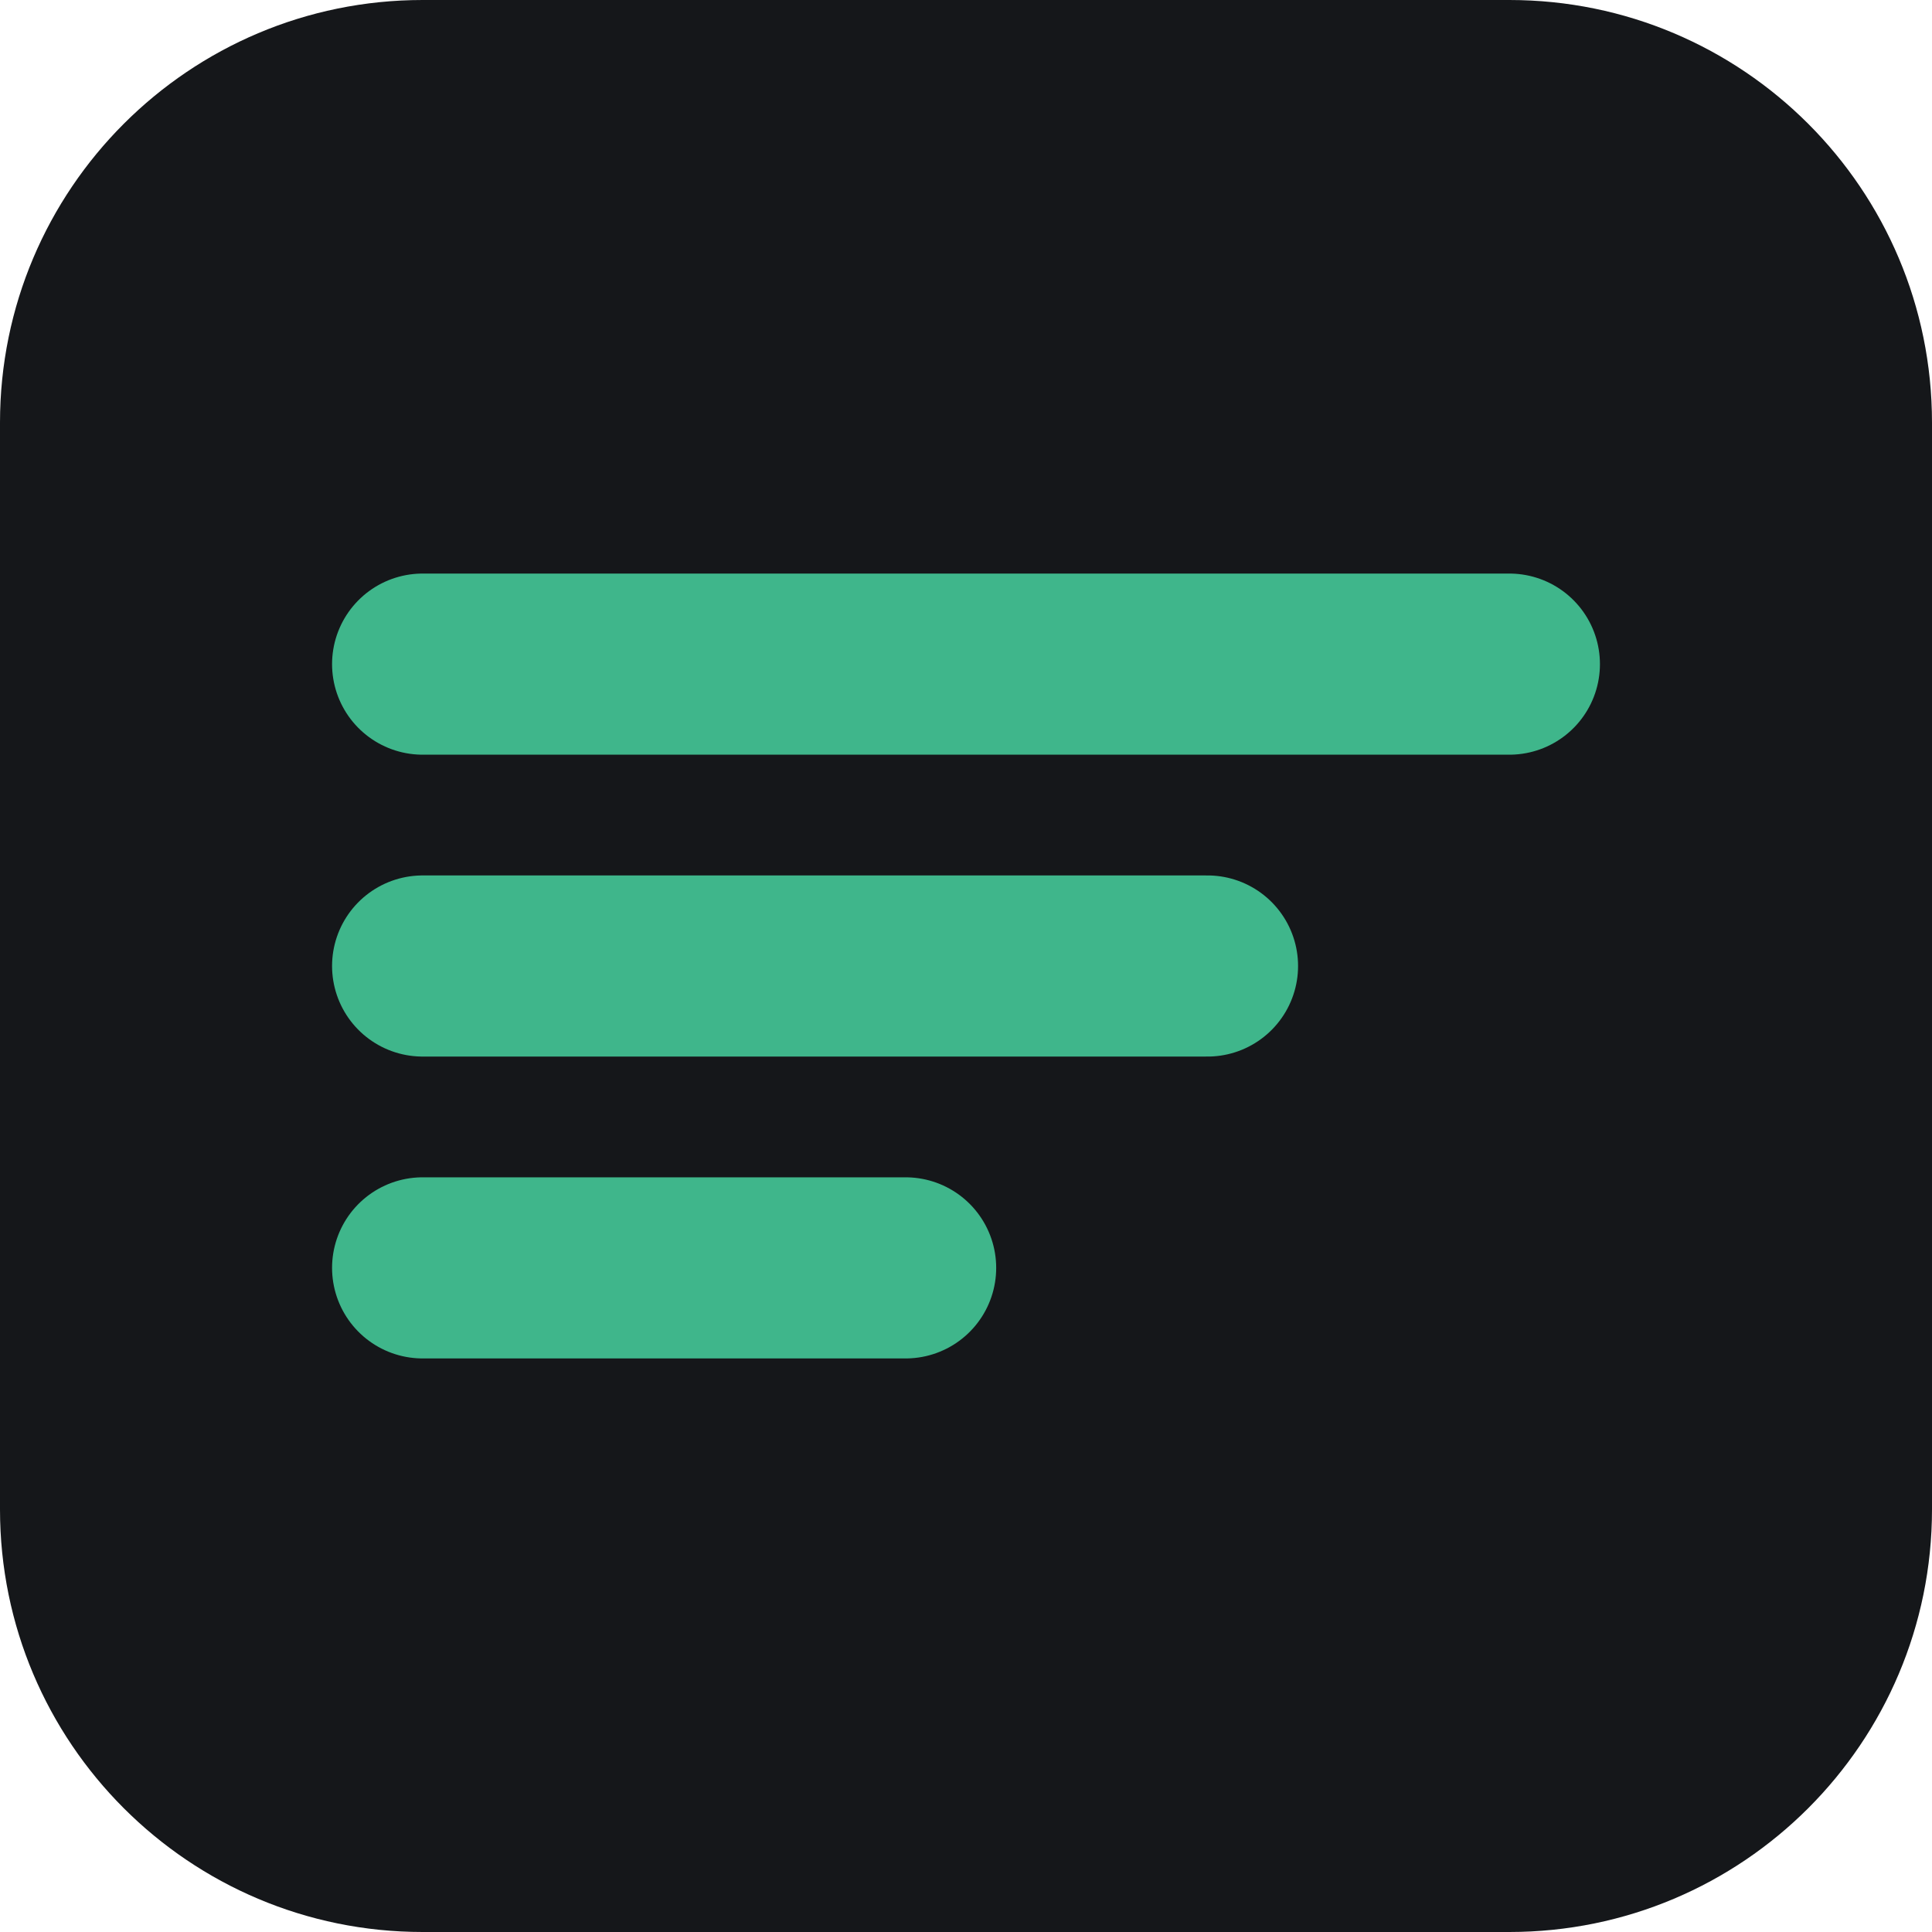
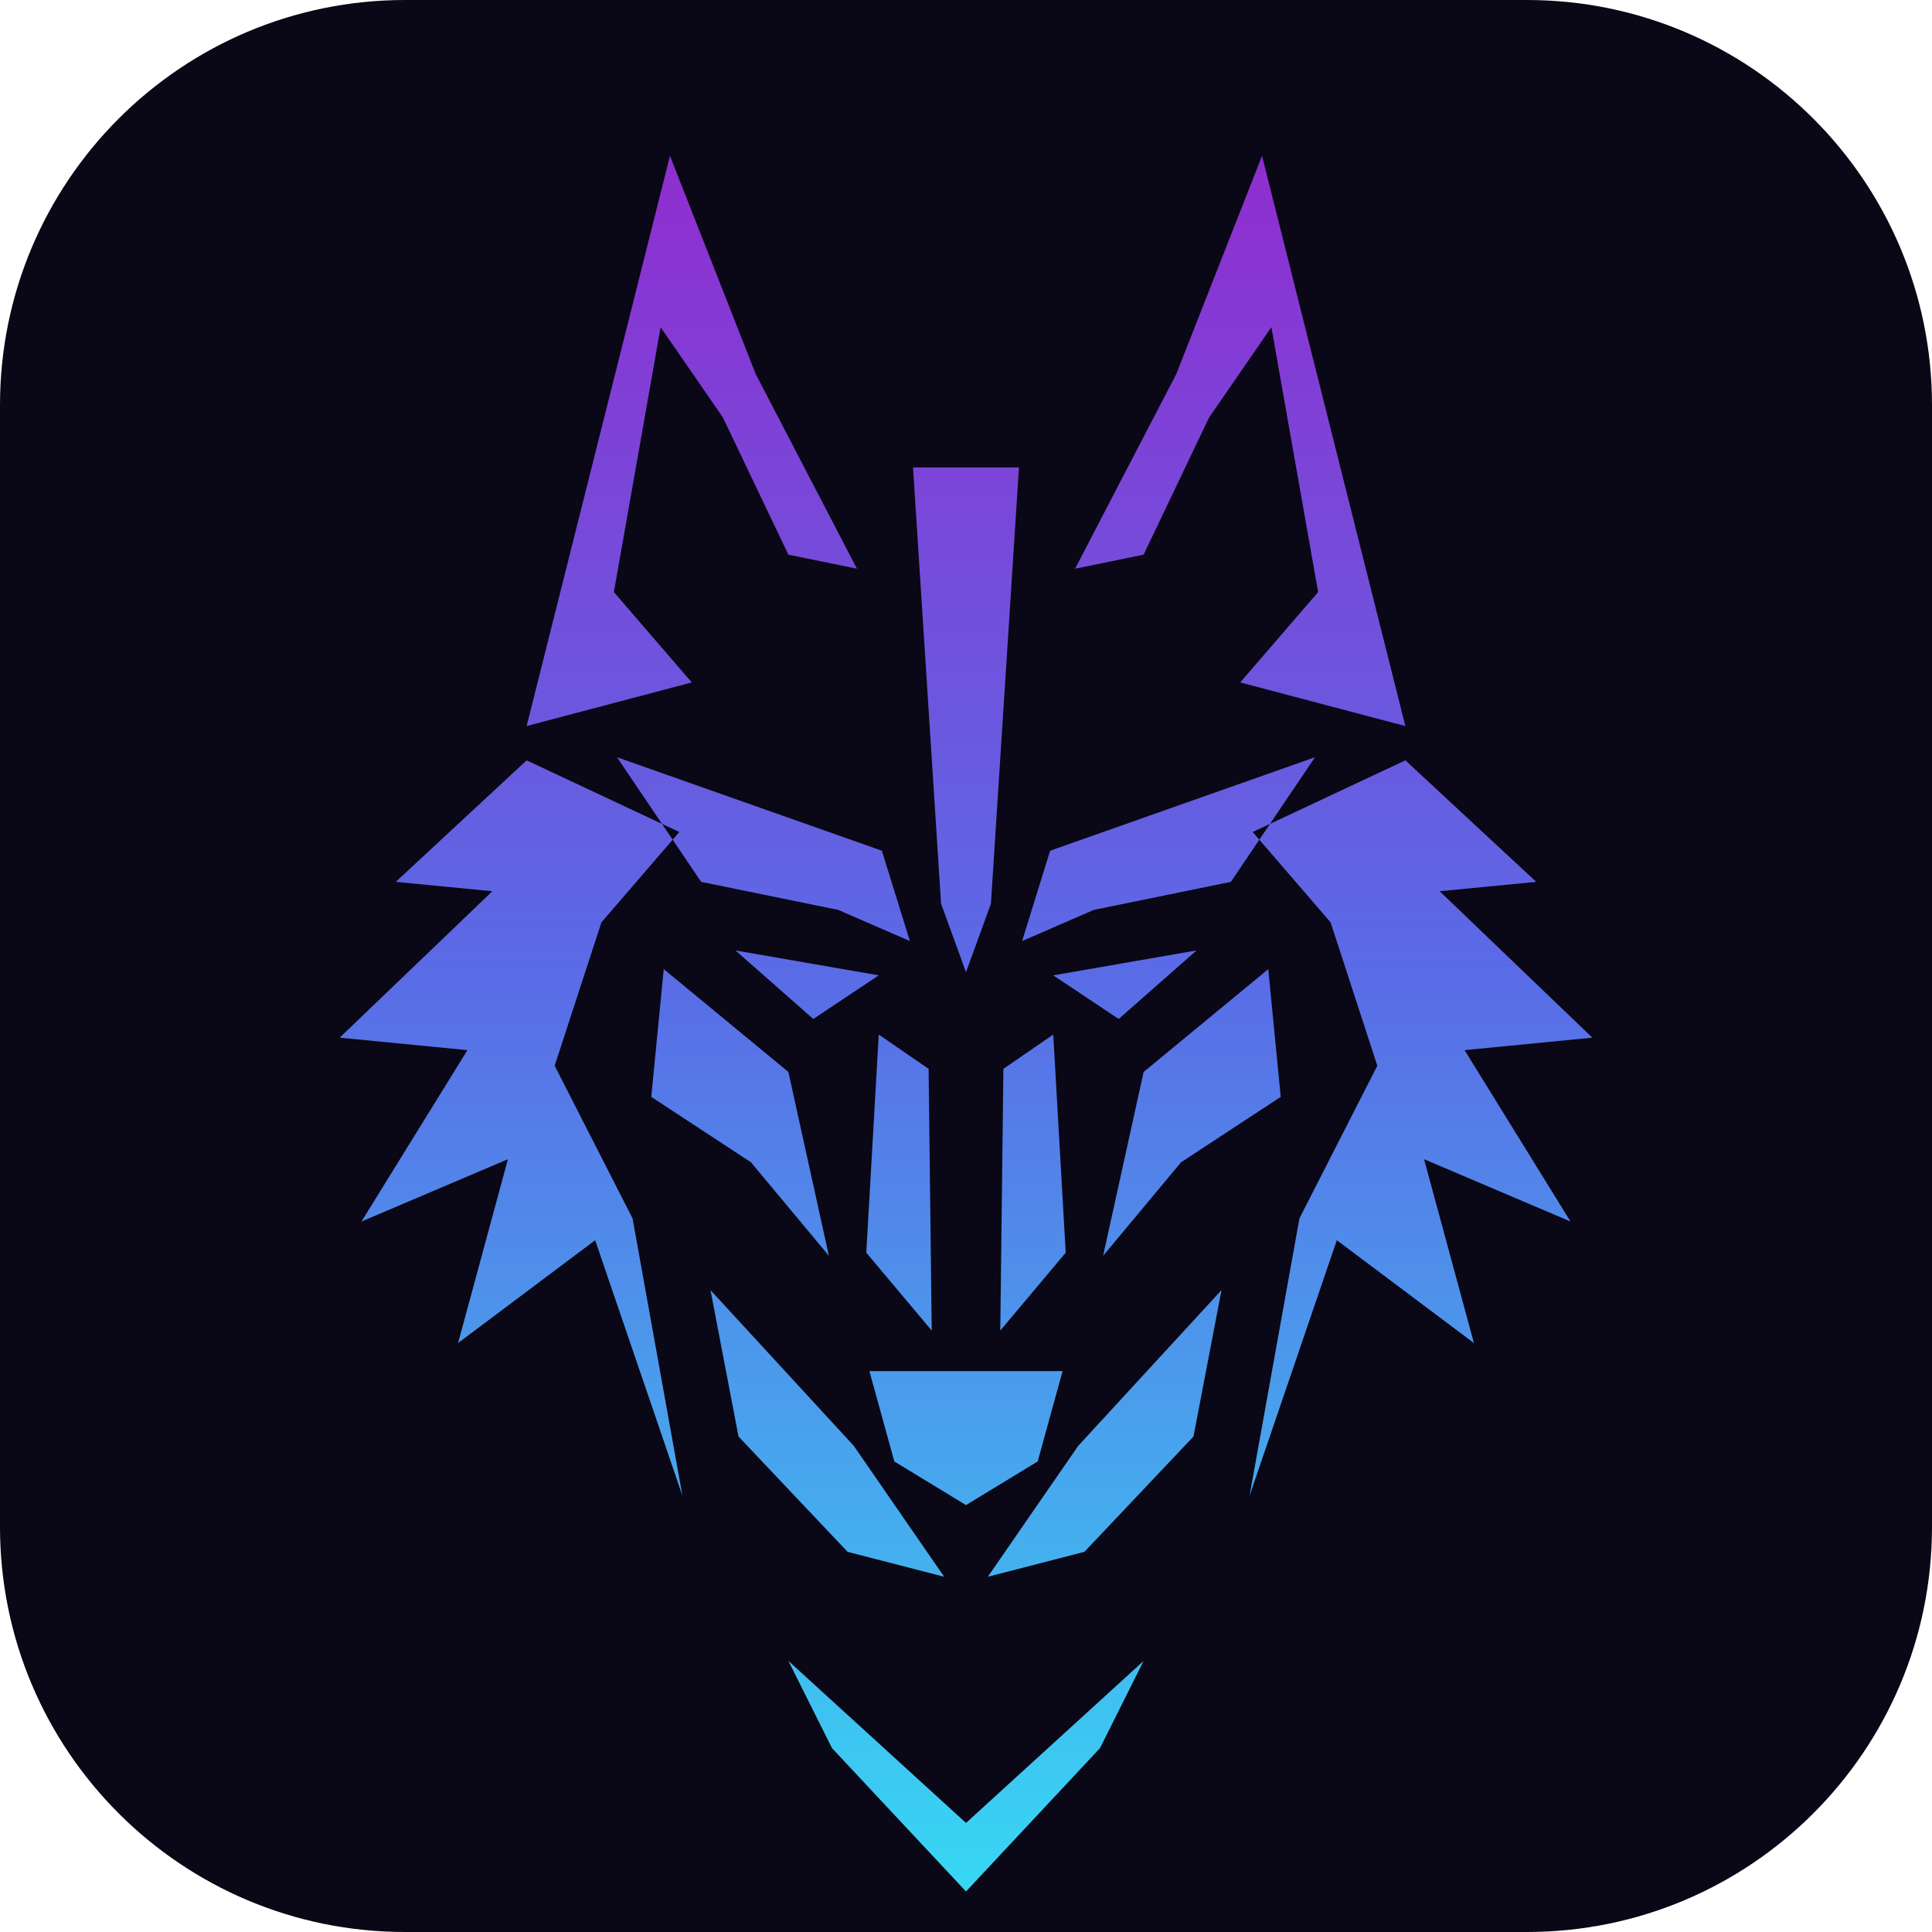
- <svg xmlns="http://www.w3.org/2000/svg" viewBox="0 0 32 32">
-   <rect width="32" height="32" rx="7" fill="#15171A" />
-   <path d="M7 11h18M7 16h13M7 21h8" stroke="#3FB68B" stroke-width="3" stroke-linecap="round" />
+ <svg xmlns="http://www.w3.org/2000/svg" viewBox="-12 -2 124 124">
+   <defs>
+     <linearGradient id="g" x1="0" y1="10" x2="0" y2="122" gradientUnits="userSpaceOnUse">
+       <stop offset="0" stop-color="#8e2fd0" />
+       <stop offset=".45" stop-color="#5a6be6" />
+       <stop offset="1" stop-color="#36dcf4" />
+     </linearGradient>
+   </defs>
+   <rect x="-12" y="-2" width="124" height="124" rx="26" fill="#0a0716" />
+   <g fill="url(#g)">
+     <path d="M31 8 L36.5 22 L43 34.5 L38.6 33.6 L34.4 24.8 L30.4 19 L27.4 36 L32.4 41.8 L21.8 44.6 Z M21.8 46.8 L13.4 54.6 L19.6 55.2 L9.8 64.6 L18 65.4 L11.2 76.4 L20.6 72.4 L17.4 84.2 L26.2 77.6 L31.8 94 L28.6 76.2 L23.6 66.4 L26.6 57.2 L31.6 51.4 Z M27.6 46.6 L44.6 52.6 L46.4 58.4 L41.8 56.4 L33 54.6 Z M35.2 59 L44.4 60.6 L40.2 63.4 Z M30.6 60.2 L38.6 66.8 L41.2 78.6 L36.2 72.6 L29.8 68.4 Z M44.4 64.4 L47.6 66.6 L47.8 83.4 L43.6 78.4 Z M33.6 80.8 L42.8 90.8 L48.6 99.2 L42.4 97.6 L35.4 90.2 Z" />
+     <path transform="translate(100 0) scale(-1 1)" d="M31 8 L36.5 22 L43 34.5 L38.6 33.6 L34.4 24.8 L30.4 19 L27.4 36 L32.4 41.8 L21.8 44.6 Z M21.8 46.8 L13.4 54.6 L19.6 55.2 L9.8 64.6 L18 65.4 L11.2 76.4 L20.6 72.4 L17.4 84.2 L26.2 77.6 L31.8 94 L28.6 76.2 L23.6 66.4 L26.6 57.2 L31.6 51.4 Z M27.6 46.6 L44.6 52.6 L46.4 58.4 L41.8 56.4 L33 54.6 Z M35.2 59 L44.4 60.6 L40.2 63.4 Z M30.6 60.2 L38.6 66.8 L41.2 78.6 L36.2 72.6 L29.8 68.4 Z M44.4 64.4 L47.6 66.6 L47.8 83.4 L43.6 78.4 Z M33.6 80.8 L42.8 90.8 L48.6 99.2 L42.4 97.6 L35.4 90.2 Z" />
+     <path d="M46.6 28 L53.4 28 L51.6 56 L50 60.4 L48.4 56 Z M43.8 86 L56.2 86 L54.6 91.8 L50 94.6 L45.4 91.8 Z M38.6 104.6 L50 115 L61.4 104.6 L58.6 110.2 L50 119.4 L41.4 110.2 Z" />
+   </g>
</svg>
